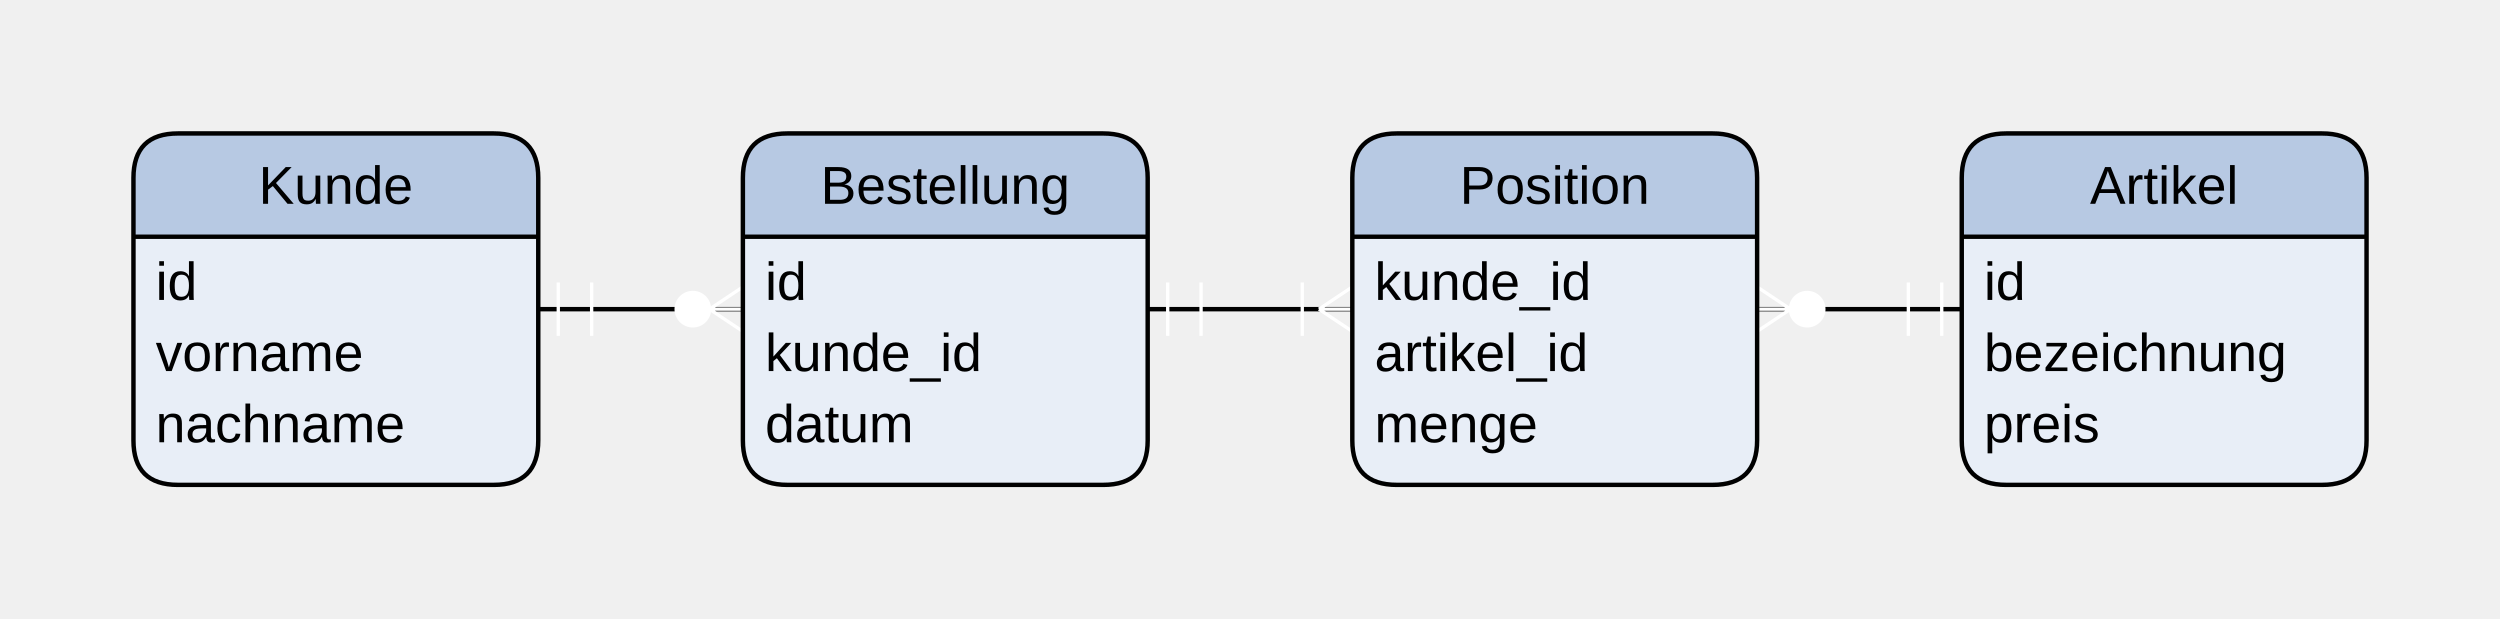
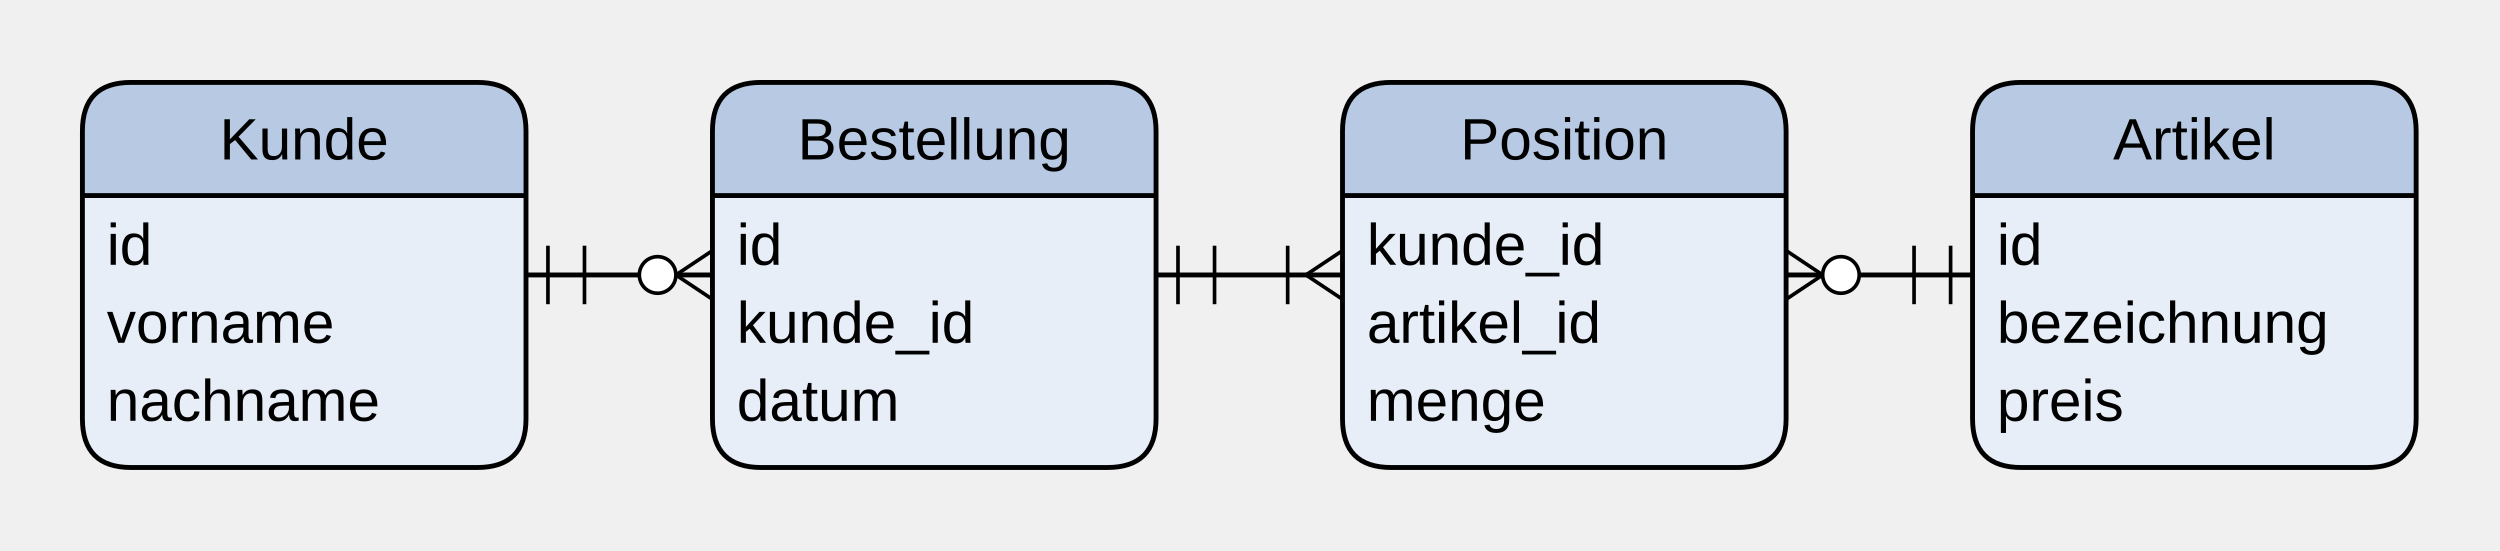
- <svg xmlns="http://www.w3.org/2000/svg" xmlns:xlink="http://www.w3.org/1999/xlink" width="562px" height="139px" viewBox="0 0 562 139" style="overflow: hidden; display: block; width: 562px; height: 139px;">
-   <clipPath id="ygc121_6">
-     <rect height="89" width="512" y="25" x="25" />
+ <svg xmlns="http://www.w3.org/2000/svg" xmlns:xlink="http://www.w3.org/1999/xlink" width="1077px" height="237px" viewBox="0 0 1077 237" style="overflow: hidden; display: block; width: 1077px; height: 237px;">
+   <clipPath id="ygc178_6">
+     <rect height="186.9" y="25" width="1026.38" x="25" />
  </clipPath>
-   <g clip-path="url(#ygc121_6)">
-     <g style="pointer-events:visiblePainted" transform="translate(207 55)" image-rendering="auto" shape-rendering="auto">
+   <g clip-path="url(#ygc178_6)">
+     <g style="pointer-events:visiblePainted" transform="matrix(2.1 0 0 2.1 465.475 37.6)" image-rendering="auto" shape-rendering="auto">
      <g>
-         <path fill="none" stroke="rgb(0,0,0)" d="M -86,14.5 L -40,14.5" stroke-opacity="1" stroke-width="1" stroke-linecap="butt" stroke-linejoin="miter" stroke-miterlimit="10" />
-         <use xlink:href="#ygc121_0" transform="matrix(-0.75 0 0 -0.75 -40 14.5)" />
-         <use xlink:href="#ygc121_1" transform="matrix(0.75 0 0 0.75 -86 14.5)" />
+         <path fill="none" stroke="rgb(0,0,0)" d="M -113.75,38.5 L -75.5,38.5" stroke-opacity="1" stroke-width="1" stroke-linecap="butt" stroke-linejoin="miter" stroke-miterlimit="10" />
+         <use xlink:href="#ygc178_0" transform="matrix(-0.75 0 0 -0.75 -75.5 38.5)" />
+         <use xlink:href="#ygc178_1" transform="matrix(0.75 0 0 0.75 -113.75 38.5)" />
      </g>
      <g>
-         <path fill="none" stroke="rgb(0,0,0)" d="M 51,14.5 L 97,14.5" stroke-opacity="1" stroke-width="1" stroke-linecap="butt" stroke-linejoin="miter" stroke-miterlimit="10" />
-         <use xlink:href="#ygc121_2" transform="matrix(-0.75 0 0 -0.75 97 14.5)" />
-         <use xlink:href="#ygc121_3" transform="matrix(0.75 0 0 0.75 51 14.5)" />
+         <path fill="none" stroke="rgb(0,0,0)" d="M 144.75,38.5 L 183,38.5" stroke-opacity="1" stroke-width="1" stroke-linecap="butt" stroke-linejoin="miter" stroke-miterlimit="10" />
+         <use xlink:href="#ygc178_2" transform="matrix(-0.75 0 0 -0.75 183 38.5)" />
+         <use xlink:href="#ygc178_3" transform="matrix(0.75 0 0 0.75 144.75 38.5)" />
      </g>
      <g>
-         <path fill="none" stroke="rgb(0,0,0)" d="M 188,14.5 L 234,14.5" stroke-opacity="1" stroke-width="1" stroke-linecap="butt" stroke-linejoin="miter" stroke-miterlimit="10" />
-         <use xlink:href="#ygc121_4" transform="matrix(-0.75 0 0 -0.75 234 14.5)" />
-         <use xlink:href="#ygc121_5" transform="matrix(0.75 0 0 0.75 188 14.5)" />
+         <path fill="none" stroke="rgb(0,0,0)" d="M 15.5,38.5 L 53.75,38.5" stroke-opacity="1" stroke-width="1" stroke-linecap="butt" stroke-linejoin="miter" stroke-miterlimit="10" />
+         <use xlink:href="#ygc178_4" transform="matrix(-0.75 0 0 -0.75 53.75 38.5)" />
+         <use xlink:href="#ygc178_5" transform="matrix(0.75 0 0 0.75 15.5 38.5)" />
      </g>
-       <g transform="translate(-177 -25)">
+       <g transform="translate(-204.75 -1)">
        <path d="M 0,10 Q 0,0 10,0 L 81,0 Q 91,0 91,10 L 91,23.219 L 0,23.219 Z" fill="rgb(183,201,227)" fill-opacity="1" />
        <path d="M 91,23.219 L 91,69 Q 91,79 81,79 L 10,79 Q 0,79 0,69 L 0,23.219 Z" fill="rgb(232,238,247)" fill-opacity="1" />
        <path d="M 0,10 Q 0,0 10,0 L 81,0 Q 91,0 91,10 L 91,69 Q 91,79 81,79 L 10,79 Q 0,79 0,69 Z M 0,23.219 L 91,23.219" fill="none" stroke="rgb(0,0,0)" stroke-opacity="1" stroke-width="1" stroke-linecap="butt" stroke-linejoin="miter" stroke-miterlimit="10" />
        <g transform="translate(0 5)">
          <text font-family="'Arial'" font-size="12px" font-style="normal" font-weight="normal" text-decoration="none" text-anchor="middle" fill="rgb(0,0,0)" fill-opacity="1" transform="translate(45.5 0)">
            <tspan dy="0.901em" x="0">Kunde</tspan>
          </text>
        </g>
        <g transform="translate(5 25.21875)">
          <text font-family="'Arial'" font-size="12px" font-style="normal" font-weight="normal" text-decoration="none" text-anchor="start" fill="rgb(0,0,0)" fill-opacity="1" transform="translate(0 1.390625)">
            <tspan dy="0.901em" x="0">id</tspan>
          </text>
        </g>
        <g transform="translate(5 41.21875)">
          <text font-family="'Arial'" font-size="12px" font-style="normal" font-weight="normal" text-decoration="none" text-anchor="start" fill="rgb(0,0,0)" fill-opacity="1" transform="translate(0 1.390625)">
            <tspan dy="0.901em" x="0">vorname</tspan>
          </text>
        </g>
        <g transform="translate(5 57.21875)">
          <text font-family="'Arial'" font-size="12px" font-style="normal" font-weight="normal" text-decoration="none" text-anchor="start" fill="rgb(0,0,0)" fill-opacity="1" transform="translate(0 1.390625)">
            <tspan dy="0.901em" x="0">nachname</tspan>
          </text>
        </g>
      </g>
-       <g transform="translate(-40 -25)">
+       <g transform="translate(183 -1)">
+         <path d="M 0,10 Q 0,0 10,0 L 81,0 Q 91,0 91,10 L 91,23.219 L 0,23.219 Z" fill="rgb(183,201,227)" fill-opacity="1" />
+         <path d="M 91,23.219 L 91,69 Q 91,79 81,79 L 10,79 Q 0,79 0,69 L 0,23.219 Z" fill="rgb(232,238,247)" fill-opacity="1" />
+         <path d="M 0,10 Q 0,0 10,0 L 81,0 Q 91,0 91,10 L 91,69 Q 91,79 81,79 L 10,79 Q 0,79 0,69 Z M 0,23.219 L 91,23.219" fill="none" stroke="rgb(0,0,0)" stroke-opacity="1" stroke-width="1" stroke-linecap="butt" stroke-linejoin="miter" stroke-miterlimit="10" />
+         <g transform="translate(0 5)">
+           <text font-family="'Arial'" font-size="12px" font-style="normal" font-weight="normal" text-decoration="none" text-anchor="middle" fill="rgb(0,0,0)" fill-opacity="1" transform="translate(45.5 0)">
+             <tspan dy="0.901em" x="0">Artikel</tspan>
+           </text>
+         </g>
+         <g transform="translate(5 25.21875)">
+           <text font-family="'Arial'" font-size="12px" font-style="normal" font-weight="normal" text-decoration="none" text-anchor="start" fill="rgb(0,0,0)" fill-opacity="1" transform="translate(0 1.390625)">
+             <tspan dy="0.901em" x="0">id</tspan>
+           </text>
+         </g>
+         <g transform="translate(5 41.21875)">
+           <text font-family="'Arial'" font-size="12px" font-style="normal" font-weight="normal" text-decoration="none" text-anchor="start" fill="rgb(0,0,0)" fill-opacity="1" transform="translate(0 1.390625)">
+             <tspan dy="0.901em" x="0">bezeichnung</tspan>
+           </text>
+         </g>
+         <g transform="translate(5 57.21875)">
+           <text font-family="'Arial'" font-size="12px" font-style="normal" font-weight="normal" text-decoration="none" text-anchor="start" fill="rgb(0,0,0)" fill-opacity="1" transform="translate(0 1.390625)">
+             <tspan dy="0.901em" x="0">preis</tspan>
+           </text>
+         </g>
+       </g>
+       <g transform="translate(-75.5 -1)">
        <path d="M 0,10 Q 0,0 10,0 L 81,0 Q 91,0 91,10 L 91,23.219 L 0,23.219 Z" fill="rgb(183,201,227)" fill-opacity="1" />
        <path d="M 91,23.219 L 91,69 Q 91,79 81,79 L 10,79 Q 0,79 0,69 L 0,23.219 Z" fill="rgb(232,238,247)" fill-opacity="1" />
        <path d="M 0,10 Q 0,0 10,0 L 81,0 Q 91,0 91,10 L 91,69 Q 91,79 81,79 L 10,79 Q 0,79 0,69 Z M 0,23.219 L 91,23.219" fill="none" stroke="rgb(0,0,0)" stroke-opacity="1" stroke-width="1" stroke-linecap="butt" stroke-linejoin="miter" stroke-miterlimit="10" />
        <g transform="translate(0 5)">
          <text font-family="'Arial'" font-size="12px" font-style="normal" font-weight="normal" text-decoration="none" text-anchor="middle" fill="rgb(0,0,0)" fill-opacity="1" transform="translate(45.5 0)">
            <tspan dy="0.901em" x="0">Bestellung</tspan>
          </text>
        </g>
        <g transform="translate(5 25.21875)">
          <text font-family="'Arial'" font-size="12px" font-style="normal" font-weight="normal" text-decoration="none" text-anchor="start" fill="rgb(0,0,0)" fill-opacity="1" transform="translate(0 1.390625)">
            <tspan dy="0.901em" x="0">id</tspan>
          </text>
        </g>
        <g transform="translate(5 41.21875)">
          <text font-family="'Arial'" font-size="12px" font-style="normal" font-weight="normal" text-decoration="none" text-anchor="start" fill="rgb(0,0,0)" fill-opacity="1" transform="translate(0 1.390625)">
            <tspan dy="0.901em" x="0">kunde_id</tspan>
          </text>
        </g>
        <g transform="translate(5 57.21875)">
          <text font-family="'Arial'" font-size="12px" font-style="normal" font-weight="normal" text-decoration="none" text-anchor="start" fill="rgb(0,0,0)" fill-opacity="1" transform="translate(0 1.390625)">
            <tspan dy="0.901em" x="0">datum</tspan>
          </text>
        </g>
      </g>
-       <g transform="translate(97 -25)">
+       <g transform="translate(53.75 -1)">
        <path d="M 0,10 Q 0,0 10,0 L 81,0 Q 91,0 91,10 L 91,23.219 L 0,23.219 Z" fill="rgb(183,201,227)" fill-opacity="1" />
        <path d="M 91,23.219 L 91,69 Q 91,79 81,79 L 10,79 Q 0,79 0,69 L 0,23.219 Z" fill="rgb(232,238,247)" fill-opacity="1" />
        <path d="M 0,10 Q 0,0 10,0 L 81,0 Q 91,0 91,10 L 91,69 Q 91,79 81,79 L 10,79 Q 0,79 0,69 Z M 0,23.219 L 91,23.219" fill="none" stroke="rgb(0,0,0)" stroke-opacity="1" stroke-width="1" stroke-linecap="butt" stroke-linejoin="miter" stroke-miterlimit="10" />
        <g transform="translate(0 5)">
          <text font-family="'Arial'" font-size="12px" font-style="normal" font-weight="normal" text-decoration="none" text-anchor="middle" fill="rgb(0,0,0)" fill-opacity="1" transform="translate(45.5 0)">
            <tspan dy="0.901em" x="0">Position</tspan>
          </text>
        </g>
        <g transform="translate(5 25.21875)">
          <text font-family="'Arial'" font-size="12px" font-style="normal" font-weight="normal" text-decoration="none" text-anchor="start" fill="rgb(0,0,0)" fill-opacity="1" transform="translate(0 1.390625)">
            <tspan dy="0.901em" x="0">kunde_id</tspan>
          </text>
        </g>
        <g transform="translate(5 41.21875)">
          <text font-family="'Arial'" font-size="12px" font-style="normal" font-weight="normal" text-decoration="none" text-anchor="start" fill="rgb(0,0,0)" fill-opacity="1" transform="translate(0 1.390625)">
            <tspan dy="0.901em" x="0">artikel_id</tspan>
          </text>
        </g>
        <g transform="translate(5 57.21875)">
          <text font-family="'Arial'" font-size="12px" font-style="normal" font-weight="normal" text-decoration="none" text-anchor="start" fill="rgb(0,0,0)" fill-opacity="1" transform="translate(0 1.390625)">
            <tspan dy="0.901em" x="0">menge</tspan>
          </text>
        </g>
      </g>
-       <g transform="translate(234 -25)">
-         <path d="M 0,10 Q 0,0 10,0 L 81,0 Q 91,0 91,10 L 91,23.219 L 0,23.219 Z" fill="rgb(183,201,227)" fill-opacity="1" />
-         <path d="M 91,23.219 L 91,69 Q 91,79 81,79 L 10,79 Q 0,79 0,69 L 0,23.219 Z" fill="rgb(232,238,247)" fill-opacity="1" />
-         <path d="M 0,10 Q 0,0 10,0 L 81,0 Q 91,0 91,10 L 91,69 Q 91,79 81,79 L 10,79 Q 0,79 0,69 Z M 0,23.219 L 91,23.219" fill="none" stroke="rgb(0,0,0)" stroke-opacity="1" stroke-width="1" stroke-linecap="butt" stroke-linejoin="miter" stroke-miterlimit="10" />
-         <g transform="translate(0 5)">
-           <text font-family="'Arial'" font-size="12px" font-style="normal" font-weight="normal" text-decoration="none" text-anchor="middle" fill="rgb(0,0,0)" fill-opacity="1" transform="translate(45.5 0)">
-             <tspan dy="0.901em" x="0">Artikel</tspan>
-           </text>
-         </g>
-         <g transform="translate(5 25.21875)">
-           <text font-family="'Arial'" font-size="12px" font-style="normal" font-weight="normal" text-decoration="none" text-anchor="start" fill="rgb(0,0,0)" fill-opacity="1" transform="translate(0 1.390625)">
-             <tspan dy="0.901em" x="0">id</tspan>
-           </text>
-         </g>
-         <g transform="translate(5 41.21875)">
-           <text font-family="'Arial'" font-size="12px" font-style="normal" font-weight="normal" text-decoration="none" text-anchor="start" fill="rgb(0,0,0)" fill-opacity="1" transform="translate(0 1.390625)">
-             <tspan dy="0.901em" x="0">bezeichnung</tspan>
-           </text>
-         </g>
-         <g transform="translate(5 57.21875)">
-           <text font-family="'Arial'" font-size="12px" font-style="normal" font-weight="normal" text-decoration="none" text-anchor="start" fill="rgb(0,0,0)" fill-opacity="1" transform="translate(0 1.390625)">
-             <tspan dy="0.901em" x="0">preis</tspan>
-           </text>
-         </g>
-       </g>
    </g>
  </g>
  <defs>
-     <g id="ygc121_0">
-       <circle fill="#fff" stroke="rgb(255,255,255)" stroke-opacity="1" stroke-width="1" stroke-linecap="butt" stroke-linejoin="miter" stroke-miterlimit="10" cx="15" r="5" cy="0" />
-       <path d="M 10,0 L -2,8 M 10,0 L -2,0 M 10,0 L -2,-8" stroke="rgb(255,255,255)" stroke-opacity="1" stroke-width="1" stroke-linecap="butt" stroke-linejoin="miter" stroke-miterlimit="10" />
+     <g id="ygc178_0">
+       <circle fill="#fff" stroke="rgb(0,0,0)" stroke-opacity="1" stroke-width="1" stroke-linecap="butt" stroke-linejoin="miter" stroke-miterlimit="10" cx="15" r="5" cy="0" />
+       <path d="M 10,0 L -2,8 M 10,0 L -2,0 M 10,0 L -2,-8" stroke="rgb(0,0,0)" stroke-opacity="1" stroke-width="1" stroke-linecap="butt" stroke-linejoin="miter" stroke-miterlimit="10" />
    </g>
-     <path d="M 16,-8 L 16,8 M 6,-8 L 6,8 Z" stroke="rgb(255,255,255)" stroke-opacity="1" stroke-width="1" stroke-linecap="butt" stroke-linejoin="miter" stroke-miterlimit="10" id="ygc121_1" />
-     <path d="M 15,8 L 15,-8 M 10,0 L -2,8 M 10,0 L -2,0 M 10,0 L -2,-8" stroke="rgb(255,255,255)" stroke-opacity="1" stroke-width="1" stroke-linecap="butt" stroke-linejoin="miter" stroke-miterlimit="10" id="ygc121_2" />
-     <path d="M 16,-8 L 16,8 M 6,-8 L 6,8 Z" stroke="rgb(255,255,255)" stroke-opacity="1" stroke-width="1" stroke-linecap="butt" stroke-linejoin="miter" stroke-miterlimit="10" id="ygc121_3" />
-     <path d="M 16,-8 L 16,8 M 6,-8 L 6,8 Z" stroke="rgb(255,255,255)" stroke-opacity="1" stroke-width="1" stroke-linecap="butt" stroke-linejoin="miter" stroke-miterlimit="10" id="ygc121_4" />
-     <g id="ygc121_5">
-       <circle fill="#fff" stroke="rgb(255,255,255)" stroke-opacity="1" stroke-width="1" stroke-linecap="butt" stroke-linejoin="miter" stroke-miterlimit="10" cx="15" r="5" cy="0" />
-       <path d="M 10,0 L -2,8 M 10,0 L -2,0 M 10,0 L -2,-8" stroke="rgb(255,255,255)" stroke-opacity="1" stroke-width="1" stroke-linecap="butt" stroke-linejoin="miter" stroke-miterlimit="10" />
+     <path d="M 16,-8 L 16,8 M 6,-8 L 6,8 Z" stroke="rgb(0,0,0)" stroke-opacity="1" stroke-width="1" stroke-linecap="butt" stroke-linejoin="miter" stroke-miterlimit="10" id="ygc178_1" />
+     <path d="M 16,-8 L 16,8 M 6,-8 L 6,8 Z" stroke="rgb(0,0,0)" stroke-opacity="1" stroke-width="1" stroke-linecap="butt" stroke-linejoin="miter" stroke-miterlimit="10" id="ygc178_2" />
+     <g id="ygc178_3">
+       <circle fill="#fff" stroke="rgb(0,0,0)" stroke-opacity="1" stroke-width="1" stroke-linecap="butt" stroke-linejoin="miter" stroke-miterlimit="10" cx="15" r="5" cy="0" />
+       <path d="M 10,0 L -2,8 M 10,0 L -2,0 M 10,0 L -2,-8" stroke="rgb(0,0,0)" stroke-opacity="1" stroke-width="1" stroke-linecap="butt" stroke-linejoin="miter" stroke-miterlimit="10" />
    </g>
+     <path d="M 15,8 L 15,-8 M 10,0 L -2,8 M 10,0 L -2,0 M 10,0 L -2,-8" stroke="rgb(0,0,0)" stroke-opacity="1" stroke-width="1" stroke-linecap="butt" stroke-linejoin="miter" stroke-miterlimit="10" id="ygc178_4" />
+     <path d="M 16,-8 L 16,8 M 6,-8 L 6,8 Z" stroke="rgb(0,0,0)" stroke-opacity="1" stroke-width="1" stroke-linecap="butt" stroke-linejoin="miter" stroke-miterlimit="10" id="ygc178_5" />
  </defs>
</svg>
